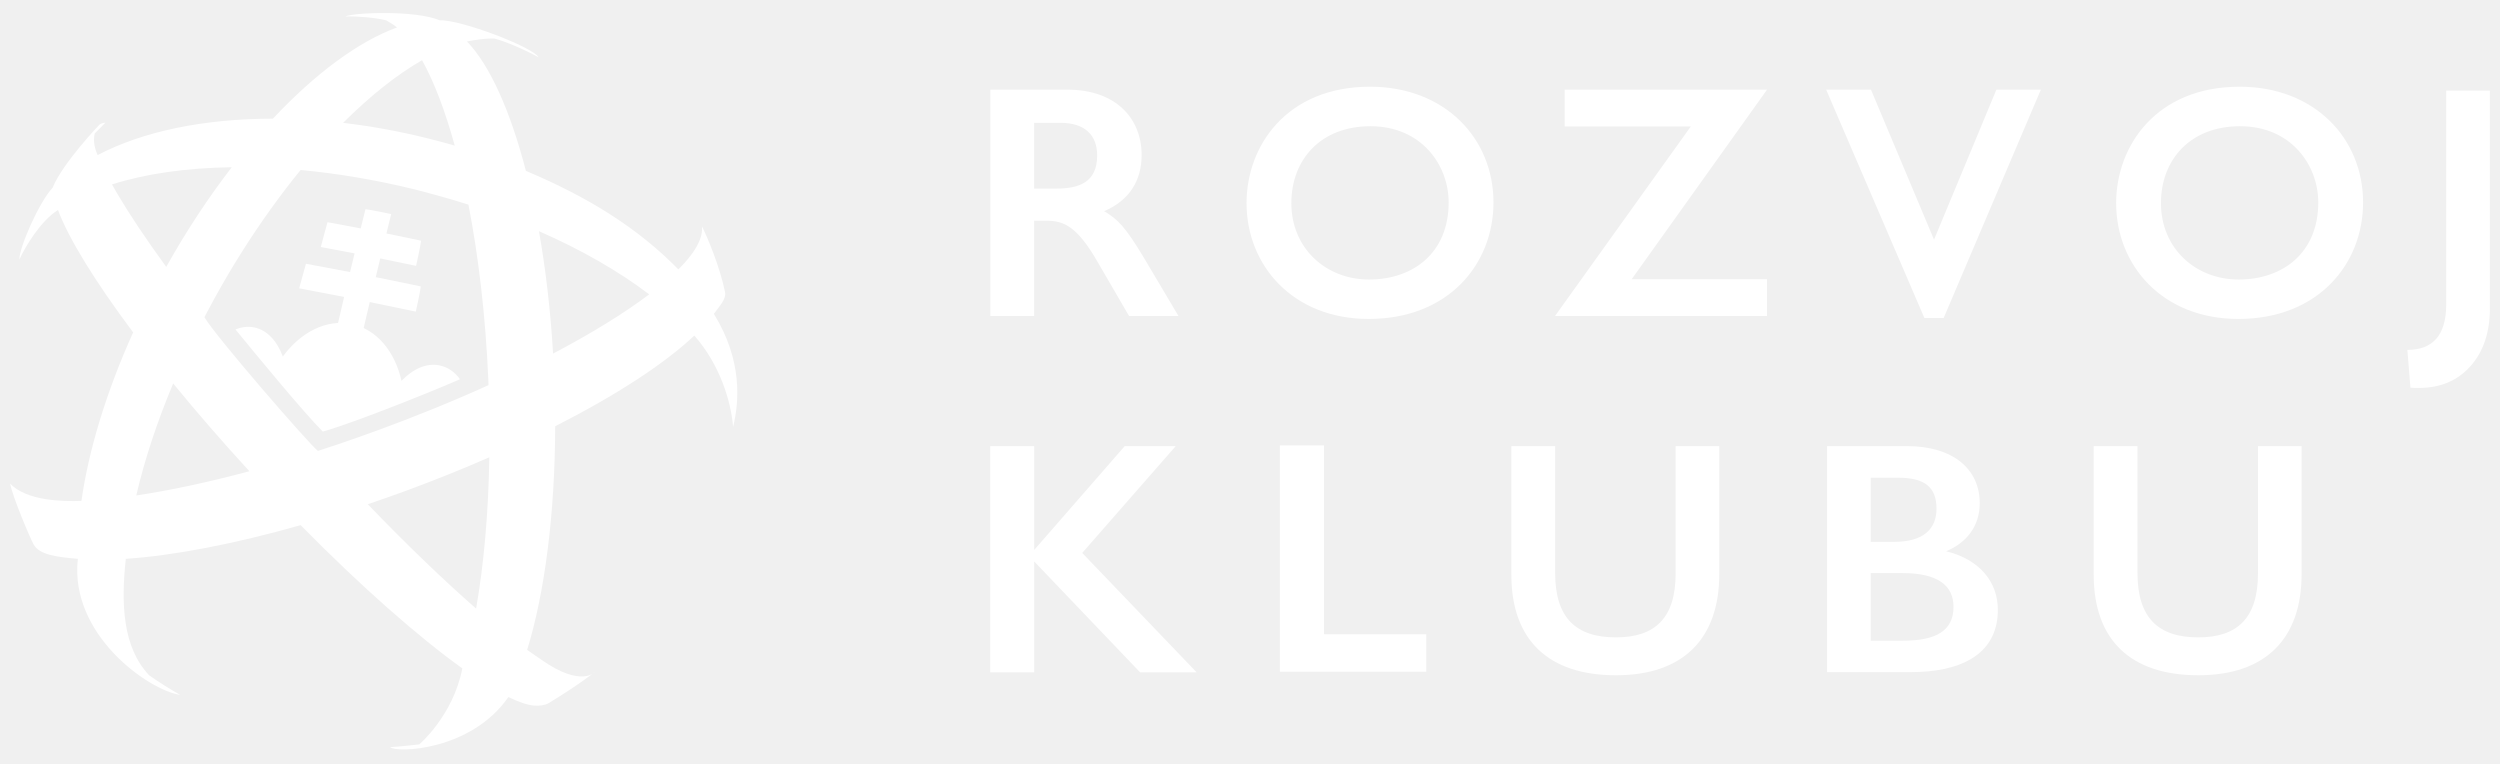
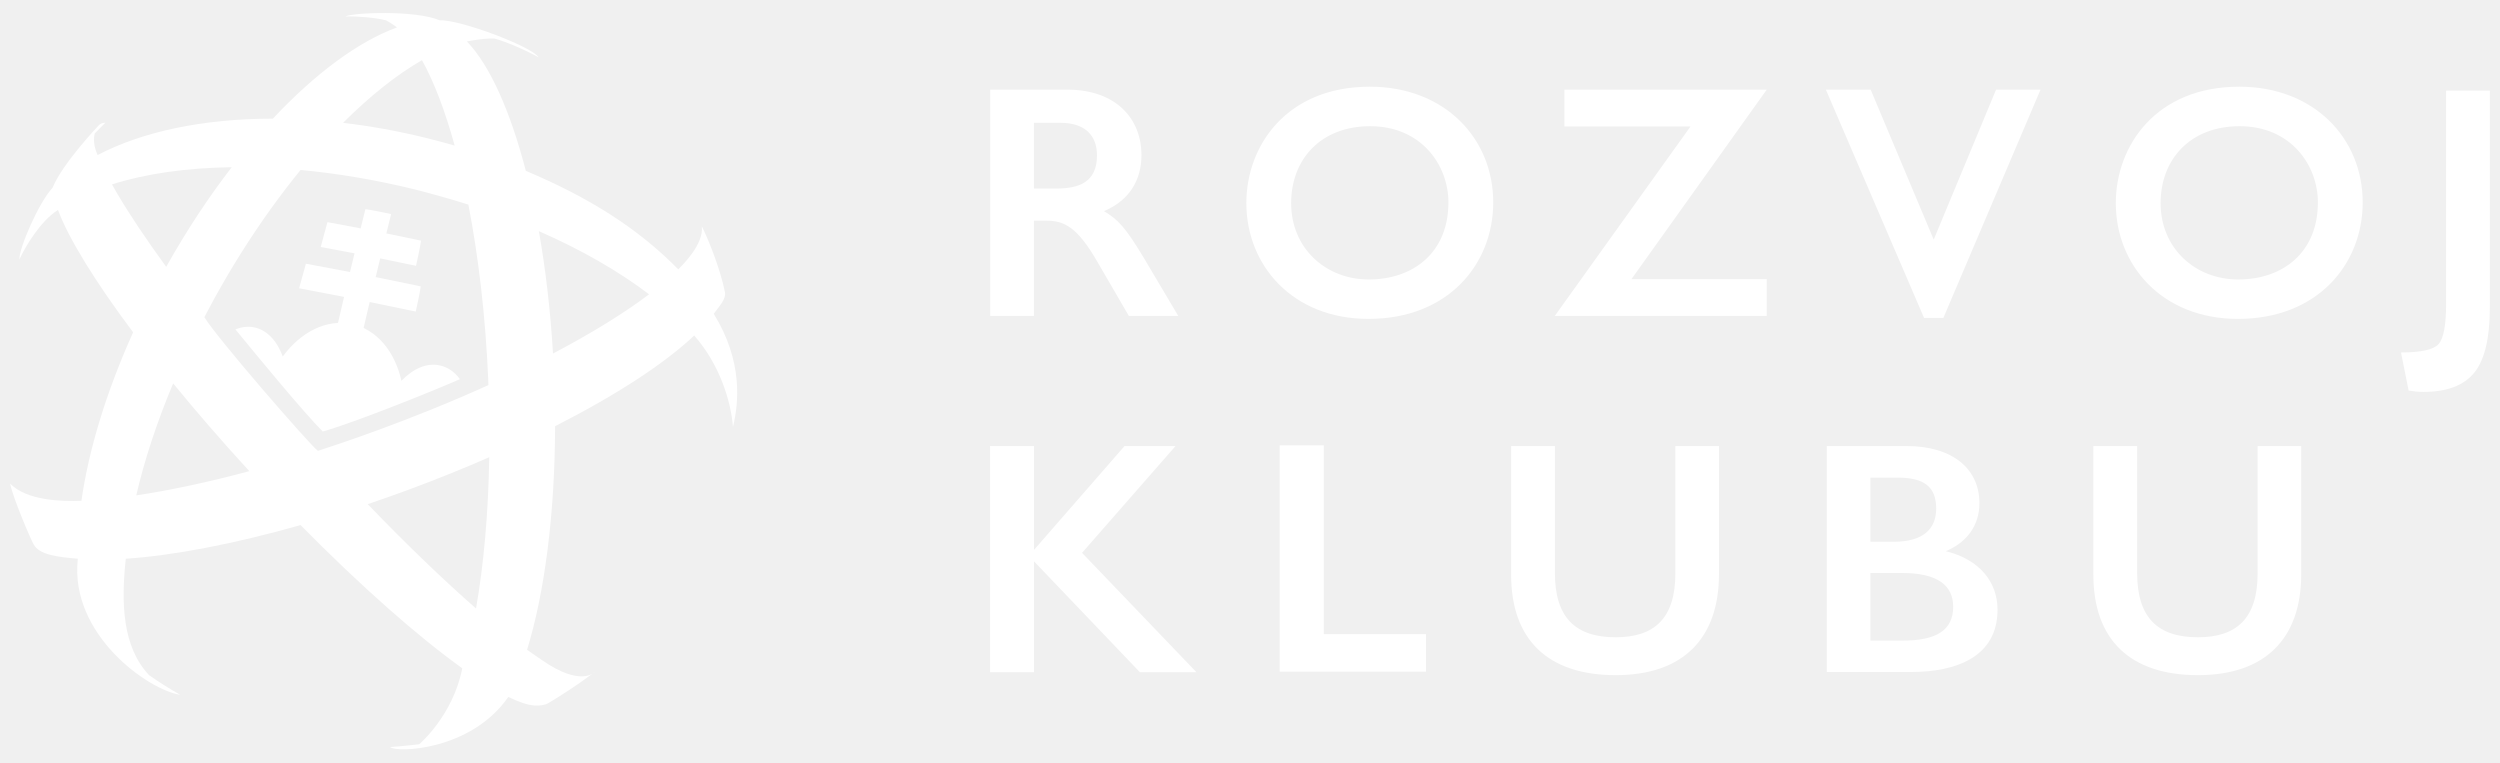
- <svg xmlns="http://www.w3.org/2000/svg" width="247.36" height="75.50" viewBox="0 0 247.36 75.50" role="img" aria-label="Rozvoj klubu SFZ">
+ <svg xmlns="http://www.w3.org/2000/svg" width="247.40" height="75.50" viewBox="0 0 247.40 75.50" role="img" aria-label="Rozvoj klubu SFZ">
  <path fill="#ffffff" d="M 54.725 34.984 C 54.467 30.684 53.987 26.602 53.327 22.875 C 57.541 24.719 61.241 26.852 64.233 29.125 C 61.772 30.984 58.538 32.980 54.725 34.984 M 47.108 60.215 C 43.932 57.438 40.268 53.922 36.389 49.891 C 37.663 49.461 38.952 49.008 40.248 48.531 C 43.092 47.480 45.830 46.379 48.416 45.246 C 48.327 50.801 47.866 55.898 47.108 60.215 M 31.459 44.617 C 30.666 44.039 21.276 33.219 20.225 31.383 C 20.311 31.219 20.401 31.055 20.487 30.891 C 20.725 30.438 20.967 29.984 21.217 29.531 C 22.971 26.344 24.854 23.379 26.803 20.664 C 27.772 19.320 28.752 18.031 29.745 16.820 C 31.538 16.988 33.373 17.227 35.245 17.543 C 37.163 17.867 39.116 18.270 41.088 18.754 C 41.713 18.910 42.323 19.078 42.936 19.246 C 44.092 19.559 45.237 19.891 46.350 20.246 C 47.346 25.363 48.041 31.254 48.315 37.531 C 48.319 37.664 48.323 37.797 48.327 37.926 C 48.330 37.988 48.334 38.047 48.334 38.109 C 40.342 41.730 33.147 44.070 31.459 44.617 M 13.483 49.023 C 14.288 45.551 15.514 41.809 17.135 37.941 C 19.413 40.727 21.944 43.652 24.674 46.625 C 20.588 47.723 16.799 48.527 13.483 49.023 M 11.588 19.137 C 11.409 18.832 11.241 18.535 11.080 18.246 C 14.401 17.191 18.440 16.609 22.932 16.547 C 20.659 19.492 18.463 22.805 16.448 26.406 C 14.459 23.676 12.811 21.211 11.588 19.137 M 41.760 5.957 C 42.952 8.098 44.049 10.977 44.995 14.410 C 44.080 14.145 43.151 13.891 42.205 13.660 C 39.409 12.969 36.643 12.473 33.948 12.156 C 36.612 9.492 39.264 7.387 41.760 5.957 M 70.631 31.055 C 71.225 30.238 71.873 29.594 71.737 28.895 C 71.248 26.445 69.952 23.352 69.452 22.402 C 69.655 24.148 67.620 26.156 67.120 26.652 C 63.112 22.570 58.260 19.531 52.034 16.906 C 50.498 10.973 48.463 6.441 46.202 4.102 C 48.163 3.723 48.948 3.820 48.948 3.820 C 50.022 4.102 51.983 4.941 53.288 5.668 C 52.717 4.641 45.538 1.922 43.518 2.012 C 41.108 0.984 34.920 1.242 34.170 1.629 C 35.342 1.594 37.170 1.746 38.213 2.016 C 38.213 2.016 38.932 2.418 39.284 2.715 C 35.491 4.098 31.209 7.254 27.002 11.742 C 20.155 11.742 14.104 13.008 9.659 15.344 C 9.233 14.371 9.260 13.750 9.370 13.211 C 9.663 12.906 10.127 12.441 10.424 12.145 C 10.178 12.152 9.979 12.219 9.830 12.344 C 9.830 12.344 6.186 16.148 5.205 18.578 C 3.834 20.035 1.866 24.594 1.920 25.676 C 2.483 24.426 4.018 21.852 5.737 20.777 C 6.803 23.625 9.428 27.883 13.174 32.887 C 10.495 38.824 8.768 44.570 8.057 49.559 C 6.194 49.633 2.635 49.562 1.002 47.852 C 1.264 49.230 3.022 53.336 3.334 53.883 C 3.920 54.910 5.627 55.109 7.702 55.293 C 6.862 62.789 14.694 68.293 17.834 68.758 C 16.768 68.156 15.741 67.508 14.752 66.812 C 12.120 64.020 11.971 59.711 12.448 55.293 C 17.127 54.977 23.116 53.844 29.745 51.961 C 35.725 58.031 41.366 62.992 45.745 66.133 C 44.838 70.816 41.479 73.656 41.487 73.652 C 41.487 73.652 39.569 73.875 38.608 73.926 C 39.151 74.508 46.577 74.336 50.303 68.969 C 51.334 69.473 52.202 69.766 52.870 69.816 C 53.373 69.855 53.944 69.777 54.256 69.586 C 57.116 67.871 58.846 66.500 58.846 66.500 C 58.846 66.500 57.526 68.043 53.600 65.301 C 53.159 64.988 52.666 64.672 52.159 64.301 C 53.881 58.707 54.913 50.930 54.932 42.176 C 60.983 39.098 65.788 35.961 68.698 33.203 C 71.198 36.031 72.330 39.664 72.534 42.246 C 73.116 39.879 73.530 35.723 70.631 31.055" />
  <path fill="#ffffff" d="M 41.635 28.340 C 39.893 27.973 38.467 27.680 37.178 27.422 C 37.327 26.793 37.479 26.180 37.623 25.570 C 38.553 25.758 39.651 25.984 41.170 26.305 C 41.276 25.848 41.600 24.344 41.663 23.816 C 40.174 23.504 39.108 23.281 38.233 23.102 C 38.393 22.453 38.549 21.816 38.705 21.188 C 38.241 21.082 36.702 20.762 36.159 20.699 C 36.002 21.328 35.846 21.961 35.690 22.602 C 34.815 22.434 33.850 22.254 32.401 21.984 L 31.741 24.441 C 33.166 24.707 34.170 24.895 35.084 25.070 C 34.936 25.680 34.788 26.297 34.635 26.922 C 33.260 26.656 31.901 26.402 30.272 26.098 L 29.600 28.527 C 31.209 28.828 32.623 29.098 34.049 29.379 C 33.526 31.578 32.991 33.875 32.428 36.316 L 34.971 36.785 C 35.526 34.375 36.065 32.078 36.584 29.887 C 37.948 30.160 39.413 30.469 41.143 30.832 C 41.248 30.375 41.573 28.867 41.635 28.340" />
  <path fill="#ffffff" d="M 31.940 42.703 C 35.194 41.777 42.834 38.695 45.514 37.523 C 44.979 36.789 44.303 36.320 43.475 36.152 C 42.202 35.891 40.870 36.492 39.725 37.684 C 39.080 34.785 37.272 32.570 34.788 32.059 C 32.295 31.547 29.745 32.875 27.983 35.277 C 27.413 33.734 26.432 32.660 25.163 32.398 C 24.545 32.270 23.916 32.348 23.299 32.598 C 25.631 35.445 30.057 40.820 31.940 42.703" />
  <path fill="#ffffff" d="M 102.319 18.659 L 104.519 18.659 C 106.779 18.659 108.558 18.032 108.558 15.376 C 108.558 13.374 107.338 12.154 104.940 12.154 L 102.319 12.154 Z M 105.602 8.871 C 110.466 8.871 112.958 11.767 112.958 15.342 C 112.958 17.869 111.738 19.837 109.245 20.894 C 110.620 21.710 111.351 22.466 113.155 25.457 L 116.602 31.266 L 111.712 31.266 L 108.618 25.947 C 106.624 22.466 105.309 21.839 103.565 21.839 L 102.319 21.839 L 102.319 31.266 L 97.988 31.266 L 97.988 8.871 Z M 105.602 8.871" />
  <path fill="#ffffff" d="M 127.772 20.103 C 127.772 24.572 131.193 27.657 135.455 27.657 C 139.855 27.657 143.336 24.993 143.336 20.034 C 143.336 16.330 140.646 12.489 135.593 12.489 C 130.694 12.489 127.772 15.772 127.772 20.103 M 147.770 20.034 C 147.770 26.144 143.301 31.558 135.429 31.558 C 127.876 31.558 123.338 26.213 123.338 20.103 C 123.338 14.422 127.317 8.579 135.558 8.579 C 142.940 8.579 147.770 13.666 147.770 20.034" />
  <path fill="#ffffff" d="M 174.837 8.871 L 161.448 27.622 L 174.837 27.622 L 174.837 31.266 L 153.860 31.266 L 167.292 12.515 L 154.814 12.515 L 154.814 8.871 Z M 174.837 8.871" />
  <path fill="#ffffff" d="M 185.121 8.871 L 191.360 23.712 L 197.531 8.871 L 201.931 8.871 L 192.314 31.464 L 190.406 31.464 L 180.687 8.871 Z M 185.121 8.871" />
  <path fill="#ffffff" d="M 213.814 20.103 C 213.814 24.572 217.235 27.657 221.497 27.657 C 225.897 27.657 229.378 24.993 229.378 20.034 C 229.378 16.330 226.688 12.489 221.635 12.489 C 216.736 12.489 213.814 15.772 213.814 20.103 M 233.812 20.034 C 233.812 26.144 229.343 31.558 221.471 31.558 C 213.918 31.558 209.380 26.213 209.380 20.103 C 209.380 14.422 213.359 8.579 221.600 8.579 C 228.982 8.579 233.812 13.666 233.812 20.034" />
-   <path fill="#ffffff" d="M 246.360 8.963 L 246.360 30.488 Q 246.360 34.076 244.439 36.230 Q 242.517 38.384 239.346 38.384 Q 239.122 38.384 238.922 38.384 Q 238.722 38.384 238.497 38.353 L 238.194 34.619 Q 242.037 34.619 242.037 30.120 L 242.037 8.963 L 246.360 8.963 Z" />
+   <path fill="#ffffff" d="M 246.395 8.963 L 246.395 30.417 Q 246.395 35.011 244.838 36.899 Q 243.280 38.784 239.835 38.784 Q 239.441 38.784 239.098 38.751 Q 238.752 38.718 238.359 38.652 L 237.604 34.879 Q 240.589 34.879 241.329 34.043 Q 242.066 33.207 242.066 30.057 L 242.066 8.963 L 246.395 8.963 Z" />
  <path fill="#ffffff" d="M 102.325 44.140 L 102.325 54.416 L 111.285 44.140 L 116.331 44.140 L 107.079 54.709 L 118.397 66.520 L 112.802 66.520 L 102.325 55.550 L 102.325 66.520 L 97.974 66.520 L 97.974 44.140 Z M 102.325 44.140" />
  <path fill="#ffffff" d="M 131.004 44.071 L 131.004 62.754 L 141.119 62.754 L 141.119 66.466 L 126.638 66.466 L 126.638 44.071 Z M 131.004 44.071" />
  <path fill="#ffffff" d="M 153.873 44.140 L 153.873 56.702 C 153.873 61.108 155.903 63.064 159.889 63.064 C 163.747 63.064 165.794 61.163 165.794 56.738 L 165.794 44.140 L 170.110 44.140 L 170.110 56.811 C 170.110 63.174 166.562 66.813 159.889 66.813 C 153.215 66.813 149.540 63.339 149.540 56.866 L 149.540 44.140 Z M 153.873 44.140" />
  <path fill="#ffffff" d="M 188.295 63.394 C 191.641 63.394 193.287 62.351 193.287 60.048 C 193.287 57.945 191.769 56.702 188.204 56.702 L 185.096 56.702 L 185.096 63.394 Z M 185.096 53.612 L 187.418 53.612 C 190.343 53.612 191.605 52.313 191.605 50.339 C 191.605 48.218 190.471 47.267 187.802 47.267 L 185.096 47.267 Z M 188.661 44.140 C 193.287 44.140 195.883 46.444 195.883 49.790 C 195.883 52.021 194.622 53.685 192.555 54.544 C 195.901 55.367 197.675 57.597 197.675 60.340 C 197.675 65.003 193.579 66.502 189.118 66.502 L 180.780 66.502 L 180.780 44.140 Z M 188.661 44.140" />
  <path fill="#ffffff" d="M 211.492 44.140 L 211.492 56.702 C 211.492 61.108 213.522 63.064 217.508 63.064 C 221.366 63.064 223.414 61.163 223.414 56.738 L 223.414 44.140 L 227.729 44.140 L 227.729 56.811 C 227.729 63.174 224.182 66.813 217.508 66.813 C 210.834 66.813 207.159 63.339 207.159 56.866 L 207.159 44.140 Z M 211.492 44.140" />
</svg>
